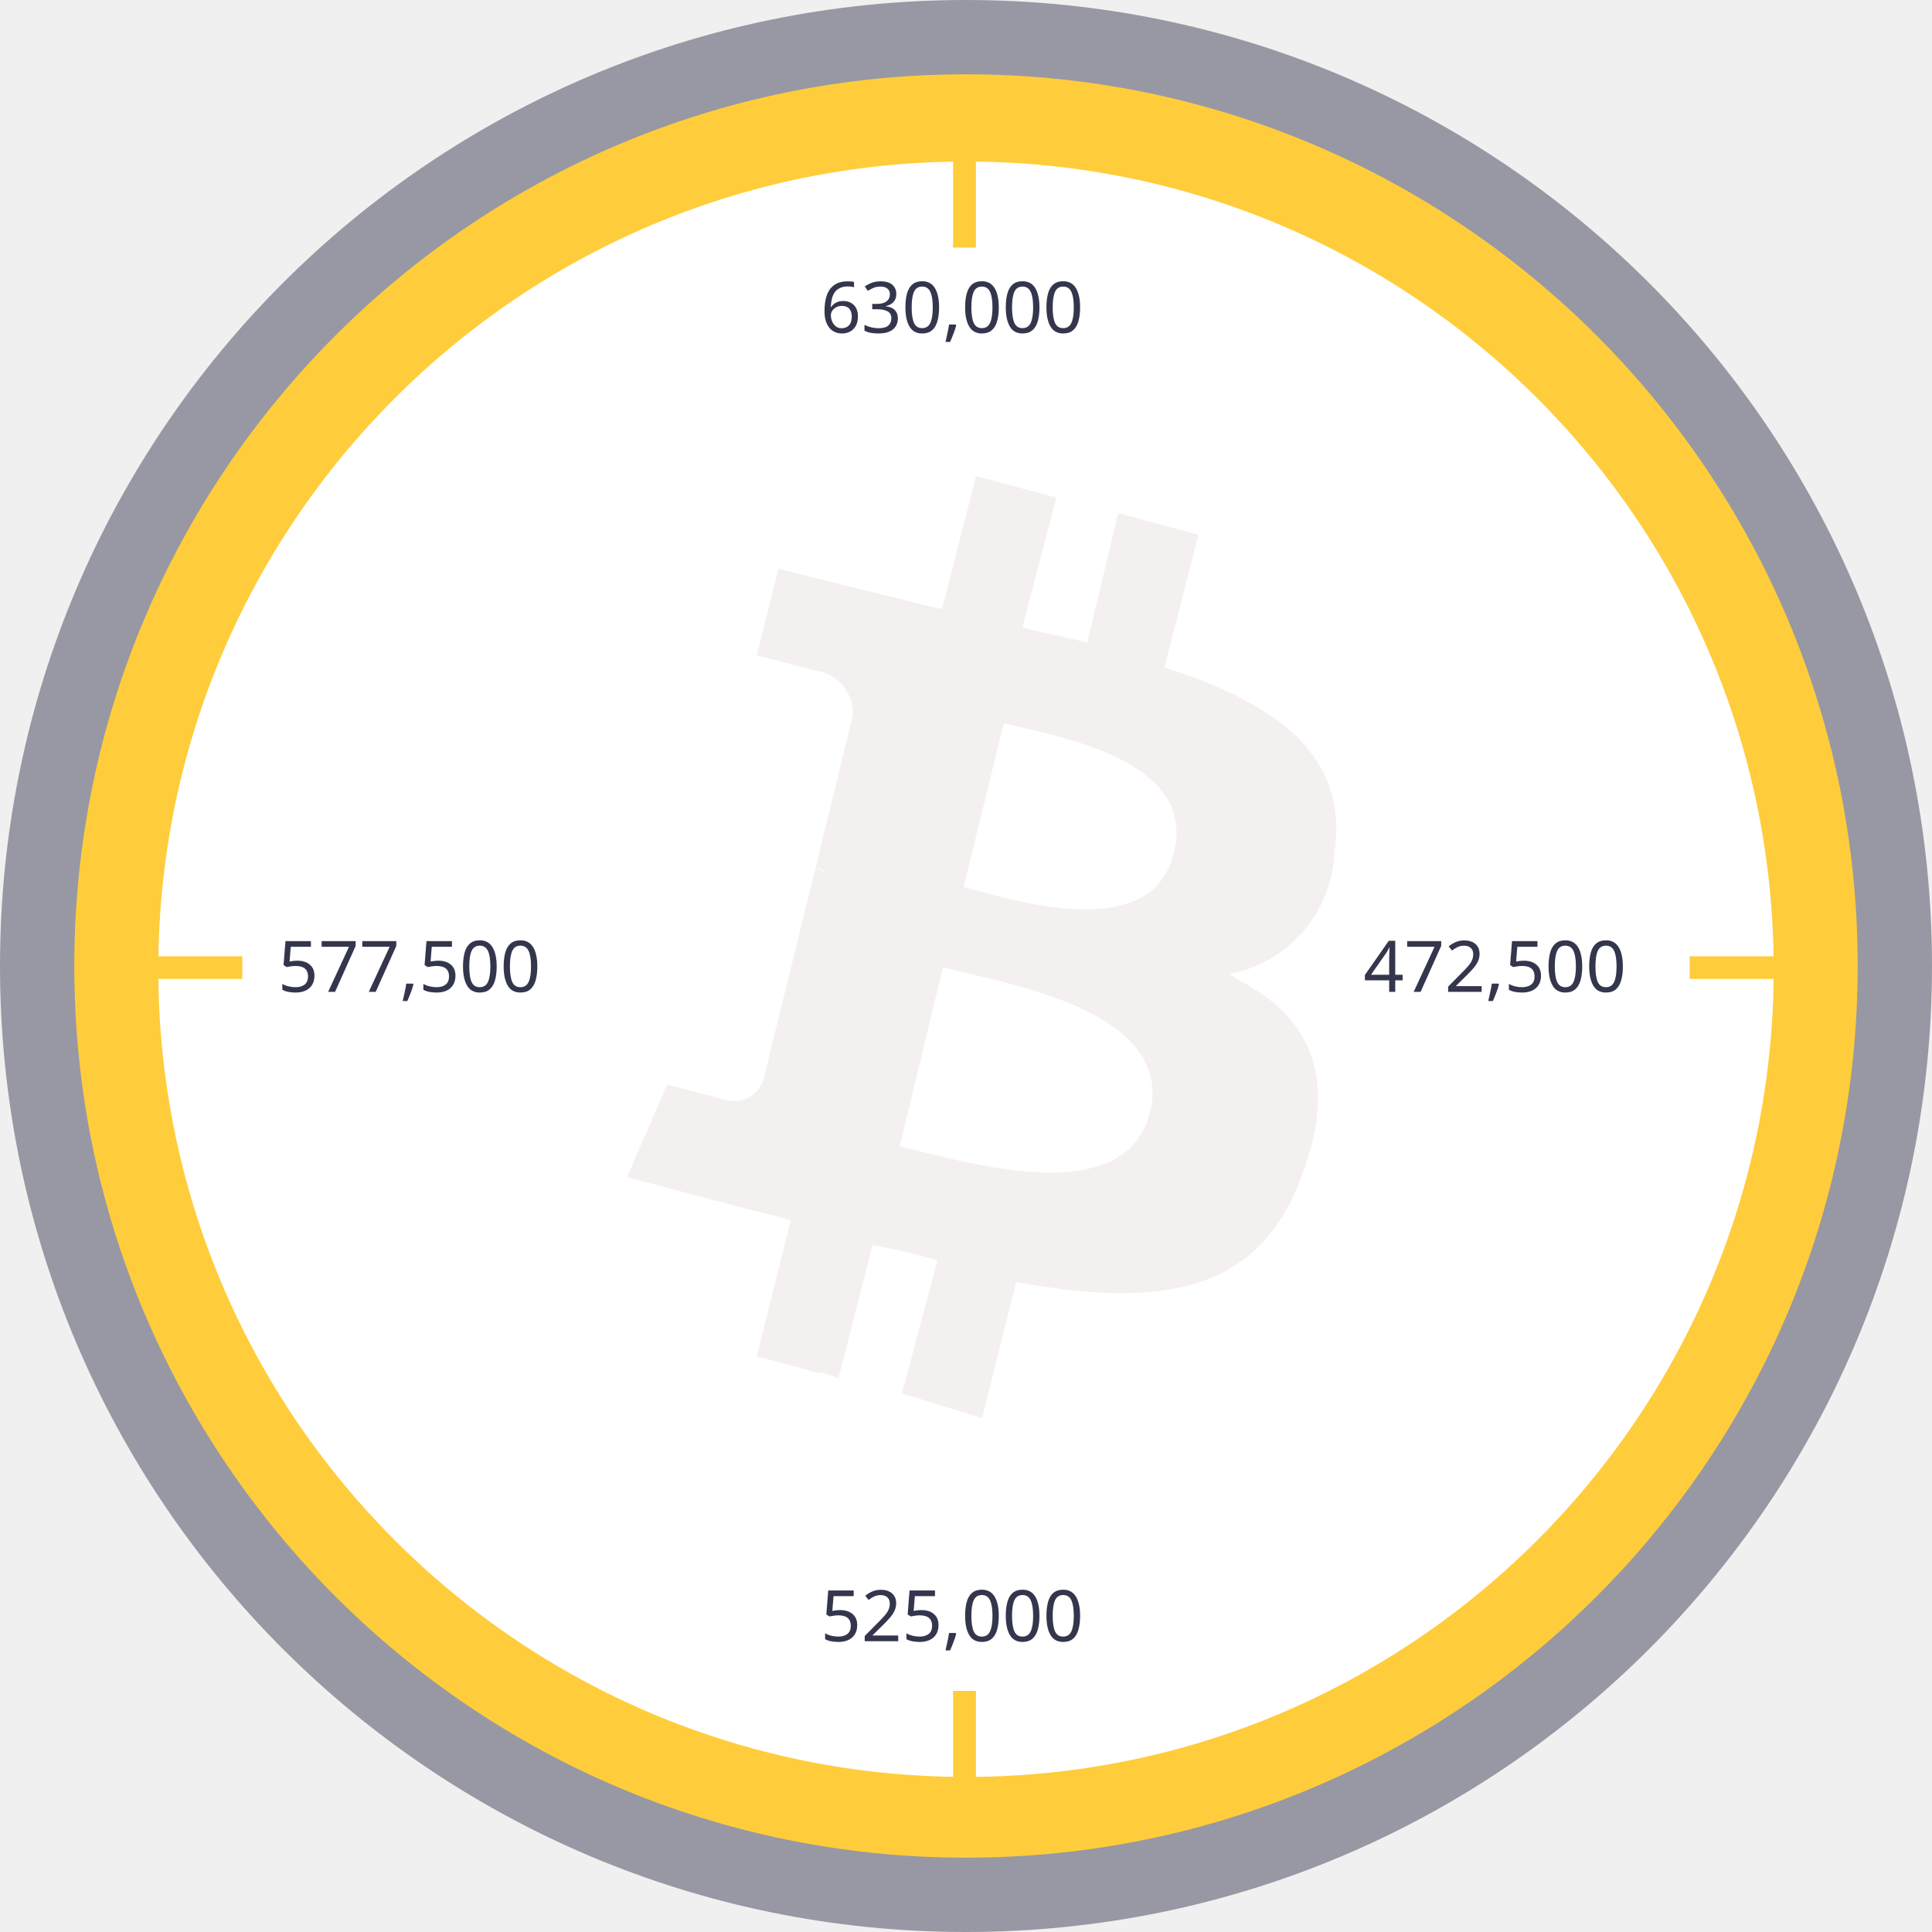
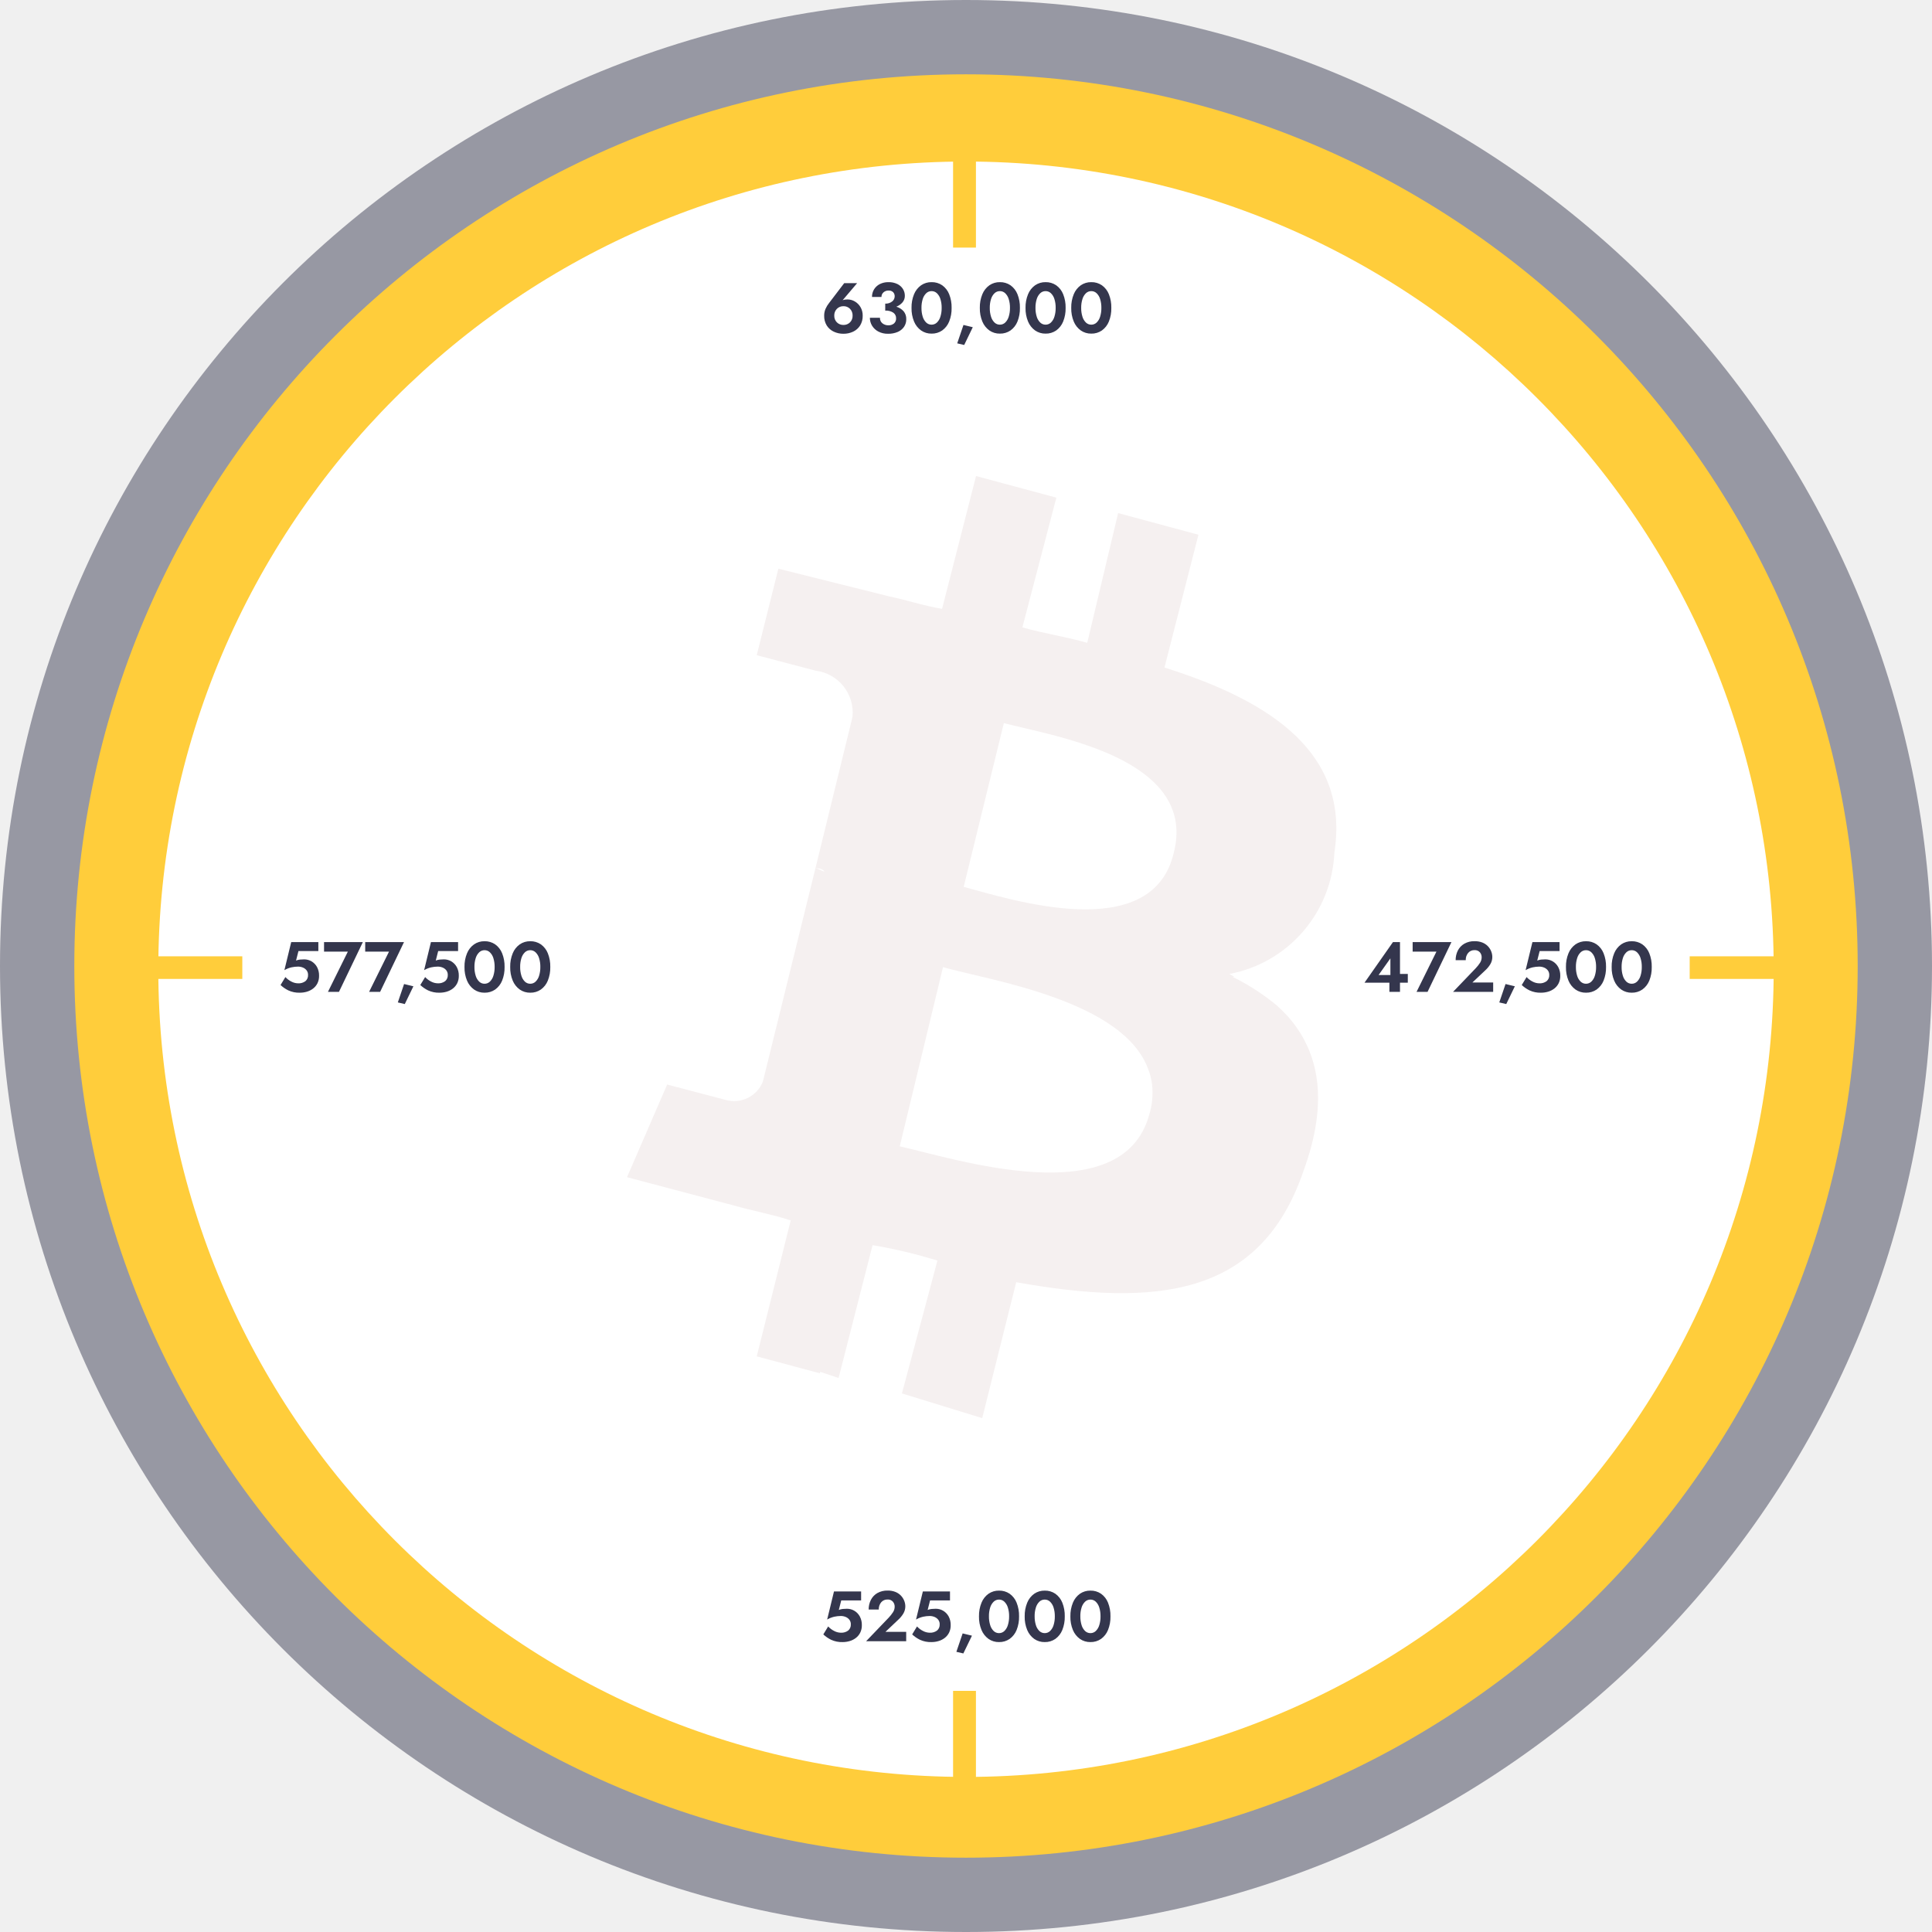
<svg xmlns="http://www.w3.org/2000/svg" width="598" height="598" viewBox="0 0 598 598">
-   <g id="Group_29" data-name="Group 29" transform="translate(-661 -441)">
-     <g id="Bullseye-Gradient" transform="translate(864 644)" opacity="0.41">
+   <g id="Group_34" data-name="Group 34" transform="translate(-48 -421)">
+     <g id="Bullseye-Gradient" transform="translate(251 624)" opacity="0.41">
      <rect id="Rectangle_7" data-name="Rectangle 7" width="394" height="394" transform="translate(-101 -101)" fill="#222338" />
      <circle id="Ellipse_17" data-name="Ellipse 17" cx="299" cy="299" r="299" transform="translate(-203 -203)" fill="#171833" />
    </g>
-     <g id="Group_2" data-name="Group 2" transform="translate(684 464)">
+     <g id="Group_2" data-name="Group 2" transform="translate(71 444)">
      <circle id="Ellipse_1" data-name="Ellipse 1" cx="276" cy="276" r="276" fill="#ffcd3b" />
    </g>
-     <circle id="Ellipse_2" data-name="Ellipse 2" cx="250" cy="250" r="250" transform="translate(710 491)" fill="#fff" />
-     <rect id="Rectangle_2" data-name="Rectangle 2" width="27" height="7" transform="translate(709 737)" fill="#ffcd3b" />
-     <rect id="Rectangle_3" data-name="Rectangle 3" width="27" height="7" transform="translate(1184 737)" fill="#ffcd3b" />
-     <rect id="Rectangle_4" data-name="Rectangle 4" width="27.423" height="7.077" transform="translate(963.077 490.212) rotate(90)" fill="#ffcd3b" />
-     <rect id="Rectangle_5" data-name="Rectangle 5" width="27.423" height="7.077" transform="translate(963.077 964.365) rotate(90)" fill="#ffcd3b" />
-     <g id="Layer_2" data-name="Layer 2" transform="translate(855.074 588.343)">
+     <circle id="Ellipse_2" data-name="Ellipse 2" cx="250" cy="250" r="250" transform="translate(97 471)" fill="#fff" />
+     <rect id="Rectangle_2" data-name="Rectangle 2" width="27" height="7" transform="translate(96 717)" fill="#ffcd3b" />
+     <rect id="Rectangle_3" data-name="Rectangle 3" width="27" height="7" transform="translate(571 717)" fill="#ffcd3b" />
+     <rect id="Rectangle_4" data-name="Rectangle 4" width="27.423" height="7.077" transform="translate(350.077 470.212) rotate(90)" fill="#ffcd3b" />
+     <rect id="Rectangle_5" data-name="Rectangle 5" width="27.423" height="7.077" transform="translate(350.077 944.365) rotate(90)" fill="#ffcd3b" />
+     <g id="Layer_2" data-name="Layer 2" transform="translate(242.074 568.343)">
      <g id="Layer_1" data-name="Layer 1">
        <path id="Path_1" data-name="Path 1" d="M218.941,116.641c4.78-30.594-19.121-46.848-52.584-57.364l10.517-41.111-24.858-6.693-9.561,40.155c-6.692-1.912-13.385-2.868-20.078-4.78L132.894,6.693,108.036,0,97.519,41.111c-5.736-.956-11.473-2.868-16.253-3.824l-34.419-8.6-6.693,26.77,18.165,4.78A13.1,13.1,0,0,1,69.793,74.574L58.32,121.421a3.537,3.537,0,0,1,2.868.956c-.956,0-1.912-.956-2.868-.956L42.067,187.39a9.561,9.561,0,0,1-11.473,5.736l-18.165-4.78L0,217.029l32.506,8.6c6.693,1.912,12.429,2.868,18.165,4.78L40.155,272.481l19.6,5.258v-.478l5.736,1.912,10.517-41.111a152.975,152.975,0,0,1,20.078,4.78L85.09,283.954l24.858,7.649,10.517-42.067c43.023,7.649,75.53,4.78,88.915-34.419,7.84-21.416,4.972-36.713-4.78-47.8-1.052-1.147-2.2-2.295-3.346-3.346a70.749,70.749,0,0,0-13.863-8.987h.574l-1.53-.86a39.964,39.964,0,0,0,32.506-37.478Zm-57.364,81.266h0c-8.509,30.212-60.137,13.385-77.155,9.561l13.385-55.452c14.532,4.111,55.93,10.23,63.579,31.742a19.79,19.79,0,0,1,1.147,4.685A23.328,23.328,0,0,1,161.576,197.907Zm7.649-81.266c-6.693,28.682-50.672,14.341-65.013,10.517l12.429-50.672c3.729.956,9.561,2.2,16.062,3.92,18.548,4.972,42.163,14.341,36.522,36.235Z" fill="#f5f0f0" />
      </g>
    </g>
-     <text id="_577_500" data-name="577,500" transform="translate(747 748)" fill="#34364d" font-size="22" font-family="Jost-Semi, 'Jost*'">
-       <tspan x="0" y="0">577,500</tspan>
-     </text>
-     <text id="_525_000" data-name="525,000" transform="translate(915 949)" fill="#34364d" font-size="22" font-family="Jost-Semi, 'Jost*'">
-       <tspan x="0" y="0">525,000</tspan>
-     </text>
-     <text id="_630_000" data-name="630,000" transform="translate(915 544)" fill="#34364d" font-size="22" font-family="Jost-Semi, 'Jost*'">
-       <tspan x="0" y="0">630,000</tspan>
-     </text>
-     <text id="_472_500" data-name="472,500" transform="translate(1083 748)" fill="#34364d" font-size="22" font-family="Jost-Semi, 'Jost*'">
-       <tspan x="0" y="0">472,500</tspan>
-     </text>
+     <path id="Path_7" data-name="Path 7" d="M12.76-4.972a5.062,5.062,0,0,1-.506,2.332A4.713,4.713,0,0,1,10.89-1a5.867,5.867,0,0,1-1.914.957A7.739,7.739,0,0,1,6.8.264,7.86,7.86,0,0,1,3.245-.451,9.911,9.911,0,0,1,.836-2.112l1.5-2.464a6.486,6.486,0,0,0,1.859,1.4,4.557,4.557,0,0,0,2.057.539,3.5,3.5,0,0,0,2.288-.671A2.353,2.353,0,0,0,9.35-5.236a2.241,2.241,0,0,0-.44-1.408,2.772,2.772,0,0,0-1.144-.869,3.865,3.865,0,0,0-1.518-.3,9.829,9.829,0,0,0-2,.22,7.771,7.771,0,0,0-2.222.88L4.136-15.4h8.4v2.772H6.38L5.632-9.68a4.184,4.184,0,0,1,1.2-.308,12.29,12.29,0,0,1,1.287-.066,4.5,4.5,0,0,1,2.31.616,4.573,4.573,0,0,1,1.694,1.749A5.454,5.454,0,0,1,12.76-4.972Zm1.54-7.48V-15.4H26.312L18.92,0H15.51l6.16-12.452Zm12.738,0V-15.4H39.05L31.658,0h-3.41l6.16-12.452ZM39.072-2.42l2.882.7-2.662,5.5-2.156-.506Zm16.94-2.552a5.062,5.062,0,0,1-.506,2.332A4.713,4.713,0,0,1,54.142-1a5.867,5.867,0,0,1-1.914.957A7.739,7.739,0,0,1,50.05.264,7.86,7.86,0,0,1,46.5-.451a9.911,9.911,0,0,1-2.409-1.661l1.5-2.464a6.486,6.486,0,0,0,1.859,1.4A4.557,4.557,0,0,0,49.5-2.64a3.5,3.5,0,0,0,2.288-.671A2.353,2.353,0,0,0,52.6-5.236a2.241,2.241,0,0,0-.44-1.408,2.772,2.772,0,0,0-1.144-.869,3.865,3.865,0,0,0-1.518-.3,9.829,9.829,0,0,0-2,.22,7.771,7.771,0,0,0-2.222.88l2.112-8.69h8.4v2.772h-6.16L48.884-9.68a4.184,4.184,0,0,1,1.2-.308,12.29,12.29,0,0,1,1.287-.066,4.5,4.5,0,0,1,2.31.616,4.573,4.573,0,0,1,1.694,1.749A5.454,5.454,0,0,1,56.012-4.972ZM57.772-7.7a10.545,10.545,0,0,1,.781-4.235A6.333,6.333,0,0,1,60.731-14.7a5.556,5.556,0,0,1,3.245-.968,5.63,5.63,0,0,1,3.289.968,6.19,6.19,0,0,1,2.156,2.761A10.814,10.814,0,0,1,70.18-7.7a10.732,10.732,0,0,1-.759,4.224A6.271,6.271,0,0,1,67.265-.715a5.585,5.585,0,0,1-3.289.979,5.512,5.512,0,0,1-3.245-.979,6.418,6.418,0,0,1-2.178-2.761A10.466,10.466,0,0,1,57.772-7.7Zm3.08,0a8.741,8.741,0,0,0,.385,2.717,4.2,4.2,0,0,0,1.089,1.826,2.356,2.356,0,0,0,1.65.649,2.356,2.356,0,0,0,1.65-.649,4.2,4.2,0,0,0,1.089-1.826A8.741,8.741,0,0,0,67.1-7.7a8.715,8.715,0,0,0-.385-2.728,4.2,4.2,0,0,0-1.089-1.815,2.356,2.356,0,0,0-1.65-.649,2.356,2.356,0,0,0-1.65.649,4.2,4.2,0,0,0-1.089,1.815A8.715,8.715,0,0,0,60.852-7.7Zm11.066,0a10.545,10.545,0,0,1,.781-4.235A6.333,6.333,0,0,1,74.877-14.7a5.556,5.556,0,0,1,3.245-.968,5.63,5.63,0,0,1,3.289.968,6.19,6.19,0,0,1,2.156,2.761A10.814,10.814,0,0,1,84.326-7.7a10.732,10.732,0,0,1-.759,4.224A6.271,6.271,0,0,1,81.411-.715a5.585,5.585,0,0,1-3.289.979,5.512,5.512,0,0,1-3.245-.979A6.418,6.418,0,0,1,72.7-3.476,10.466,10.466,0,0,1,71.918-7.7ZM75-7.7a8.741,8.741,0,0,0,.385,2.717,4.2,4.2,0,0,0,1.089,1.826,2.356,2.356,0,0,0,1.65.649,2.356,2.356,0,0,0,1.65-.649,4.2,4.2,0,0,0,1.089-1.826A8.741,8.741,0,0,0,81.246-7.7a8.715,8.715,0,0,0-.385-2.728,4.2,4.2,0,0,0-1.089-1.815,2.356,2.356,0,0,0-1.65-.649,2.356,2.356,0,0,0-1.65.649,4.2,4.2,0,0,0-1.089,1.815A8.715,8.715,0,0,0,75-7.7Z" transform="translate(134 728)" fill="#34364d" />
+     <path id="Path_8" data-name="Path 8" d="M12.76-4.972a5.062,5.062,0,0,1-.506,2.332A4.713,4.713,0,0,1,10.89-1a5.867,5.867,0,0,1-1.914.957A7.739,7.739,0,0,1,6.8.264,7.86,7.86,0,0,1,3.245-.451,9.911,9.911,0,0,1,.836-2.112l1.5-2.464a6.486,6.486,0,0,0,1.859,1.4,4.557,4.557,0,0,0,2.057.539,3.5,3.5,0,0,0,2.288-.671A2.353,2.353,0,0,0,9.35-5.236a2.241,2.241,0,0,0-.44-1.408,2.772,2.772,0,0,0-1.144-.869,3.865,3.865,0,0,0-1.518-.3,9.829,9.829,0,0,0-2,.22,7.771,7.771,0,0,0-2.222.88L4.136-15.4h8.4v2.772H6.38L5.632-9.68a4.184,4.184,0,0,1,1.2-.308,12.29,12.29,0,0,1,1.287-.066,4.5,4.5,0,0,1,2.31.616,4.573,4.573,0,0,1,1.694,1.749A5.454,5.454,0,0,1,12.76-4.972ZM14.08,0l7-7.3A11.557,11.557,0,0,0,22.44-9.031a3.175,3.175,0,0,0,.484-1.7,2.359,2.359,0,0,0-.539-1.5,2.041,2.041,0,0,0-1.7-.682,2.449,2.449,0,0,0-1.936.858A3.292,3.292,0,0,0,18-9.812H14.872a6.441,6.441,0,0,1,.682-2.981,5.137,5.137,0,0,1,2-2.112,6.158,6.158,0,0,1,3.19-.781,6.284,6.284,0,0,1,2.42.429,4.843,4.843,0,0,1,1.7,1.144,4.938,4.938,0,0,1,1.012,1.584,4.7,4.7,0,0,1,.341,1.727,4.307,4.307,0,0,1-.616,2.244,8.4,8.4,0,0,1-1.584,1.914L20.064-2.9h6.424V0ZM40.26-4.972a5.062,5.062,0,0,1-.506,2.332A4.713,4.713,0,0,1,38.39-1a5.867,5.867,0,0,1-1.914.957A7.739,7.739,0,0,1,34.3.264a7.86,7.86,0,0,1-3.553-.715,9.911,9.911,0,0,1-2.409-1.661l1.5-2.464a6.486,6.486,0,0,0,1.859,1.4,4.557,4.557,0,0,0,2.057.539,3.5,3.5,0,0,0,2.288-.671,2.353,2.353,0,0,0,.814-1.925,2.241,2.241,0,0,0-.44-1.408,2.772,2.772,0,0,0-1.144-.869,3.865,3.865,0,0,0-1.518-.3,9.829,9.829,0,0,0-2,.22,7.771,7.771,0,0,0-2.222.88l2.112-8.69h8.4v2.772H33.88L33.132-9.68a4.184,4.184,0,0,1,1.2-.308,12.29,12.29,0,0,1,1.287-.066,4.5,4.5,0,0,1,2.31.616,4.573,4.573,0,0,1,1.694,1.749A5.454,5.454,0,0,1,40.26-4.972Zm3.7,2.552,2.882.7-2.662,5.5L42.02,3.278Zm5.06-5.28a10.545,10.545,0,0,1,.781-4.235A6.333,6.333,0,0,1,51.975-14.7a5.556,5.556,0,0,1,3.245-.968,5.63,5.63,0,0,1,3.289.968,6.19,6.19,0,0,1,2.156,2.761A10.814,10.814,0,0,1,61.424-7.7a10.732,10.732,0,0,1-.759,4.224A6.271,6.271,0,0,1,58.509-.715,5.585,5.585,0,0,1,55.22.264a5.512,5.512,0,0,1-3.245-.979A6.418,6.418,0,0,1,49.8-3.476,10.466,10.466,0,0,1,49.016-7.7Zm3.08,0a8.741,8.741,0,0,0,.385,2.717A4.2,4.2,0,0,0,53.57-3.157a2.356,2.356,0,0,0,1.65.649,2.356,2.356,0,0,0,1.65-.649,4.2,4.2,0,0,0,1.089-1.826A8.741,8.741,0,0,0,58.344-7.7a8.715,8.715,0,0,0-.385-2.728,4.2,4.2,0,0,0-1.089-1.815,2.356,2.356,0,0,0-1.65-.649,2.356,2.356,0,0,0-1.65.649,4.2,4.2,0,0,0-1.089,1.815A8.715,8.715,0,0,0,52.1-7.7Zm11.066,0a10.545,10.545,0,0,1,.781-4.235A6.333,6.333,0,0,1,66.121-14.7a5.556,5.556,0,0,1,3.245-.968,5.63,5.63,0,0,1,3.289.968,6.19,6.19,0,0,1,2.156,2.761A10.814,10.814,0,0,1,75.57-7.7a10.732,10.732,0,0,1-.759,4.224A6.271,6.271,0,0,1,72.655-.715a5.585,5.585,0,0,1-3.289.979,5.512,5.512,0,0,1-3.245-.979,6.418,6.418,0,0,1-2.178-2.761A10.466,10.466,0,0,1,63.162-7.7Zm3.08,0a8.741,8.741,0,0,0,.385,2.717,4.2,4.2,0,0,0,1.089,1.826,2.356,2.356,0,0,0,1.65.649,2.356,2.356,0,0,0,1.65-.649,4.2,4.2,0,0,0,1.089-1.826A8.741,8.741,0,0,0,72.49-7.7a8.716,8.716,0,0,0-.385-2.728,4.2,4.2,0,0,0-1.089-1.815,2.356,2.356,0,0,0-1.65-.649,2.356,2.356,0,0,0-1.65.649,4.2,4.2,0,0,0-1.089,1.815A8.715,8.715,0,0,0,66.242-7.7Zm11.066,0a10.545,10.545,0,0,1,.781-4.235A6.333,6.333,0,0,1,80.267-14.7a5.556,5.556,0,0,1,3.245-.968A5.63,5.63,0,0,1,86.8-14.7a6.19,6.19,0,0,1,2.156,2.761A10.814,10.814,0,0,1,89.716-7.7a10.732,10.732,0,0,1-.759,4.224A6.271,6.271,0,0,1,86.8-.715a5.585,5.585,0,0,1-3.289.979,5.512,5.512,0,0,1-3.245-.979,6.418,6.418,0,0,1-2.178-2.761A10.466,10.466,0,0,1,77.308-7.7Zm3.08,0a8.741,8.741,0,0,0,.385,2.717,4.2,4.2,0,0,0,1.089,1.826,2.356,2.356,0,0,0,1.65.649,2.356,2.356,0,0,0,1.65-.649,4.2,4.2,0,0,0,1.089-1.826A8.741,8.741,0,0,0,86.636-7.7a8.715,8.715,0,0,0-.385-2.728,4.2,4.2,0,0,0-1.089-1.815,2.356,2.356,0,0,0-1.65-.649,2.356,2.356,0,0,0-1.65.649,4.2,4.2,0,0,0-1.089,1.815A8.715,8.715,0,0,0,80.388-7.7Z" transform="translate(302 929)" fill="#34364d" />
+     <path id="Path_6" data-name="Path 6" d="M7.3-15.356h4L6.82-10.076a3.105,3.105,0,0,1,.7-.187,5.445,5.445,0,0,1,.792-.055,4.5,4.5,0,0,1,2.266.616,4.846,4.846,0,0,1,1.76,1.749A5.041,5.041,0,0,1,13.024-5.3a5.555,5.555,0,0,1-.8,3.058,5.16,5.16,0,0,1-2.156,1.9,6.853,6.853,0,0,1-3,.649,6.853,6.853,0,0,1-3-.649A5.16,5.16,0,0,1,1.9-2.244,5.555,5.555,0,0,1,1.1-5.3a5.172,5.172,0,0,1,.44-2.145A8.114,8.114,0,0,1,2.64-9.24ZM4.224-5.3a2.793,2.793,0,0,0,.814,2.079,2.767,2.767,0,0,0,2.024.8,2.758,2.758,0,0,0,2.035-.8A2.813,2.813,0,0,0,9.9-5.3a2.879,2.879,0,0,0-.8-2.112,2.738,2.738,0,0,0-2.035-.814,2.748,2.748,0,0,0-2.024.814A2.857,2.857,0,0,0,4.224-5.3ZM20.878.308a6.208,6.208,0,0,1-3.025-.693A4.982,4.982,0,0,1,15.917-2.2a4.672,4.672,0,0,1-.671-2.442H18.37a2.068,2.068,0,0,0,.77,1.727,2.867,2.867,0,0,0,1.826.605,2.636,2.636,0,0,0,1.727-.55,1.982,1.982,0,0,0,.671-1.628,2.042,2.042,0,0,0-.869-1.738A4.172,4.172,0,0,0,20-6.864V-9.02a3.185,3.185,0,0,0,2.145-.671,2.02,2.02,0,0,0,.781-1.573,1.825,1.825,0,0,0-.473-1.3,1.882,1.882,0,0,0-1.441-.506,2.241,2.241,0,0,0-1.551.561,1.822,1.822,0,0,0-.627,1.419H15.906a4.391,4.391,0,0,1,.638-2.354,4.455,4.455,0,0,1,1.782-1.628,5.748,5.748,0,0,1,2.684-.594,6.022,6.022,0,0,1,2.739.572,4.2,4.2,0,0,1,1.727,1.529,3.945,3.945,0,0,1,.594,2.123,3.063,3.063,0,0,1-.715,2.024A4.734,4.734,0,0,1,23.43-8.074a4.915,4.915,0,0,1,2.255,1.408A3.646,3.646,0,0,1,26.51-4.18a4.074,4.074,0,0,1-.682,2.332A4.525,4.525,0,0,1,23.881-.264,7.241,7.241,0,0,1,20.878.308ZM28.138-7.7a10.545,10.545,0,0,1,.781-4.235A6.333,6.333,0,0,1,31.1-14.7a5.556,5.556,0,0,1,3.245-.968,5.63,5.63,0,0,1,3.289.968,6.19,6.19,0,0,1,2.156,2.761A10.814,10.814,0,0,1,40.546-7.7a10.732,10.732,0,0,1-.759,4.224A6.271,6.271,0,0,1,37.631-.715a5.585,5.585,0,0,1-3.289.979A5.512,5.512,0,0,1,31.1-.715a6.418,6.418,0,0,1-2.178-2.761A10.466,10.466,0,0,1,28.138-7.7Zm3.08,0A8.741,8.741,0,0,0,31.6-4.983a4.2,4.2,0,0,0,1.089,1.826,2.356,2.356,0,0,0,1.65.649,2.356,2.356,0,0,0,1.65-.649,4.2,4.2,0,0,0,1.089-1.826A8.741,8.741,0,0,0,37.466-7.7a8.715,8.715,0,0,0-.385-2.728,4.2,4.2,0,0,0-1.089-1.815,2.356,2.356,0,0,0-1.65-.649,2.356,2.356,0,0,0-1.65.649A4.2,4.2,0,0,0,31.6-10.428,8.715,8.715,0,0,0,31.218-7.7Zm13,5.28,2.882.7-2.662,5.5-2.156-.506ZM49.28-7.7a10.545,10.545,0,0,1,.781-4.235A6.333,6.333,0,0,1,52.239-14.7a5.556,5.556,0,0,1,3.245-.968,5.63,5.63,0,0,1,3.289.968,6.19,6.19,0,0,1,2.156,2.761A10.814,10.814,0,0,1,61.688-7.7a10.732,10.732,0,0,1-.759,4.224A6.271,6.271,0,0,1,58.773-.715a5.585,5.585,0,0,1-3.289.979,5.512,5.512,0,0,1-3.245-.979,6.418,6.418,0,0,1-2.178-2.761A10.466,10.466,0,0,1,49.28-7.7Zm3.08,0a8.741,8.741,0,0,0,.385,2.717,4.2,4.2,0,0,0,1.089,1.826,2.356,2.356,0,0,0,1.65.649,2.356,2.356,0,0,0,1.65-.649,4.2,4.2,0,0,0,1.089-1.826A8.741,8.741,0,0,0,58.608-7.7a8.715,8.715,0,0,0-.385-2.728,4.2,4.2,0,0,0-1.089-1.815,2.356,2.356,0,0,0-1.65-.649,2.356,2.356,0,0,0-1.65.649,4.2,4.2,0,0,0-1.089,1.815A8.715,8.715,0,0,0,52.36-7.7Zm11.066,0a10.545,10.545,0,0,1,.781-4.235A6.333,6.333,0,0,1,66.385-14.7a5.556,5.556,0,0,1,3.245-.968,5.63,5.63,0,0,1,3.289.968,6.19,6.19,0,0,1,2.156,2.761A10.814,10.814,0,0,1,75.834-7.7a10.732,10.732,0,0,1-.759,4.224A6.271,6.271,0,0,1,72.919-.715,5.585,5.585,0,0,1,69.63.264a5.512,5.512,0,0,1-3.245-.979,6.418,6.418,0,0,1-2.178-2.761A10.466,10.466,0,0,1,63.426-7.7Zm3.08,0a8.741,8.741,0,0,0,.385,2.717A4.2,4.2,0,0,0,67.98-3.157a2.356,2.356,0,0,0,1.65.649,2.356,2.356,0,0,0,1.65-.649,4.2,4.2,0,0,0,1.089-1.826A8.741,8.741,0,0,0,72.754-7.7a8.715,8.715,0,0,0-.385-2.728,4.2,4.2,0,0,0-1.089-1.815,2.356,2.356,0,0,0-1.65-.649,2.356,2.356,0,0,0-1.65.649,4.2,4.2,0,0,0-1.089,1.815A8.716,8.716,0,0,0,66.506-7.7Zm11.066,0a10.545,10.545,0,0,1,.781-4.235A6.333,6.333,0,0,1,80.531-14.7a5.556,5.556,0,0,1,3.245-.968,5.63,5.63,0,0,1,3.289.968,6.19,6.19,0,0,1,2.156,2.761A10.814,10.814,0,0,1,89.98-7.7a10.732,10.732,0,0,1-.759,4.224A6.271,6.271,0,0,1,87.065-.715a5.585,5.585,0,0,1-3.289.979,5.512,5.512,0,0,1-3.245-.979,6.418,6.418,0,0,1-2.178-2.761A10.466,10.466,0,0,1,77.572-7.7Zm3.08,0a8.741,8.741,0,0,0,.385,2.717,4.2,4.2,0,0,0,1.089,1.826,2.356,2.356,0,0,0,1.65.649,2.356,2.356,0,0,0,1.65-.649,4.2,4.2,0,0,0,1.089-1.826A8.741,8.741,0,0,0,86.9-7.7a8.715,8.715,0,0,0-.385-2.728,4.2,4.2,0,0,0-1.089-1.815,2.356,2.356,0,0,0-1.65-.649,2.356,2.356,0,0,0-1.65.649,4.2,4.2,0,0,0-1.089,1.815A8.715,8.715,0,0,0,80.652-7.7Z" transform="translate(302 524)" fill="#34364d" />
+     <path id="Path_9" data-name="Path 9" d="M.352-2.838,9.152-15.4H11.33v9.856h2.42v2.706H11.33V0H8.052V-2.838ZM8.36-5.214v-5.148L4.708-5.214Zm6.886-7.238V-15.4H27.258L19.866,0h-3.41l6.16-12.452ZM27.764,0l7-7.3a11.557,11.557,0,0,0,1.364-1.727,3.175,3.175,0,0,0,.484-1.7,2.359,2.359,0,0,0-.539-1.5,2.041,2.041,0,0,0-1.705-.682,2.449,2.449,0,0,0-1.936.858,3.292,3.292,0,0,0-.748,2.244H28.556a6.441,6.441,0,0,1,.682-2.981,5.137,5.137,0,0,1,2-2.112,6.158,6.158,0,0,1,3.19-.781,6.284,6.284,0,0,1,2.42.429,4.843,4.843,0,0,1,1.705,1.144,4.938,4.938,0,0,1,1.012,1.584,4.7,4.7,0,0,1,.341,1.727,4.306,4.306,0,0,1-.616,2.244,8.4,8.4,0,0,1-1.584,1.914L33.748-2.9h6.424V0ZM44-2.42l2.882.7-2.662,5.5-2.156-.506ZM60.94-4.972a5.062,5.062,0,0,1-.506,2.332A4.713,4.713,0,0,1,59.07-1a5.867,5.867,0,0,1-1.914.957,7.739,7.739,0,0,1-2.178.308,7.86,7.86,0,0,1-3.553-.715,9.911,9.911,0,0,1-2.409-1.661l1.5-2.464a6.486,6.486,0,0,0,1.859,1.4,4.557,4.557,0,0,0,2.057.539,3.5,3.5,0,0,0,2.288-.671,2.353,2.353,0,0,0,.814-1.925,2.241,2.241,0,0,0-.44-1.408,2.772,2.772,0,0,0-1.144-.869,3.865,3.865,0,0,0-1.518-.3,9.829,9.829,0,0,0-2,.22,7.771,7.771,0,0,0-2.222.88l2.112-8.69h8.4v2.772H54.56L53.812-9.68a4.184,4.184,0,0,1,1.2-.308,12.29,12.29,0,0,1,1.287-.066,4.5,4.5,0,0,1,2.31.616A4.573,4.573,0,0,1,60.3-7.689,5.454,5.454,0,0,1,60.94-4.972ZM62.7-7.7a10.545,10.545,0,0,1,.781-4.235A6.333,6.333,0,0,1,65.659-14.7a5.556,5.556,0,0,1,3.245-.968,5.63,5.63,0,0,1,3.289.968,6.19,6.19,0,0,1,2.156,2.761A10.814,10.814,0,0,1,75.108-7.7a10.732,10.732,0,0,1-.759,4.224A6.271,6.271,0,0,1,72.193-.715,5.585,5.585,0,0,1,68.9.264a5.512,5.512,0,0,1-3.245-.979,6.418,6.418,0,0,1-2.178-2.761A10.466,10.466,0,0,1,62.7-7.7Zm3.08,0a8.741,8.741,0,0,0,.385,2.717,4.2,4.2,0,0,0,1.089,1.826,2.356,2.356,0,0,0,1.65.649,2.356,2.356,0,0,0,1.65-.649,4.2,4.2,0,0,0,1.089-1.826A8.741,8.741,0,0,0,72.028-7.7a8.715,8.715,0,0,0-.385-2.728,4.2,4.2,0,0,0-1.089-1.815,2.356,2.356,0,0,0-1.65-.649,2.356,2.356,0,0,0-1.65.649,4.2,4.2,0,0,0-1.089,1.815A8.715,8.715,0,0,0,65.78-7.7Zm11.066,0a10.545,10.545,0,0,1,.781-4.235A6.333,6.333,0,0,1,79.805-14.7a5.556,5.556,0,0,1,3.245-.968,5.63,5.63,0,0,1,3.289.968A6.19,6.19,0,0,1,88.5-11.935,10.814,10.814,0,0,1,89.254-7.7,10.732,10.732,0,0,1,88.5-3.476,6.271,6.271,0,0,1,86.339-.715,5.585,5.585,0,0,1,83.05.264a5.512,5.512,0,0,1-3.245-.979,6.418,6.418,0,0,1-2.178-2.761A10.466,10.466,0,0,1,76.846-7.7Zm3.08,0a8.741,8.741,0,0,0,.385,2.717A4.2,4.2,0,0,0,81.4-3.157a2.356,2.356,0,0,0,1.65.649,2.356,2.356,0,0,0,1.65-.649,4.2,4.2,0,0,0,1.089-1.826A8.741,8.741,0,0,0,86.174-7.7a8.715,8.715,0,0,0-.385-2.728A4.2,4.2,0,0,0,84.7-12.243a2.356,2.356,0,0,0-1.65-.649,2.356,2.356,0,0,0-1.65.649,4.2,4.2,0,0,0-1.089,1.815A8.715,8.715,0,0,0,79.926-7.7Z" transform="translate(470 728)" fill="#34364d" />
  </g>
</svg>
